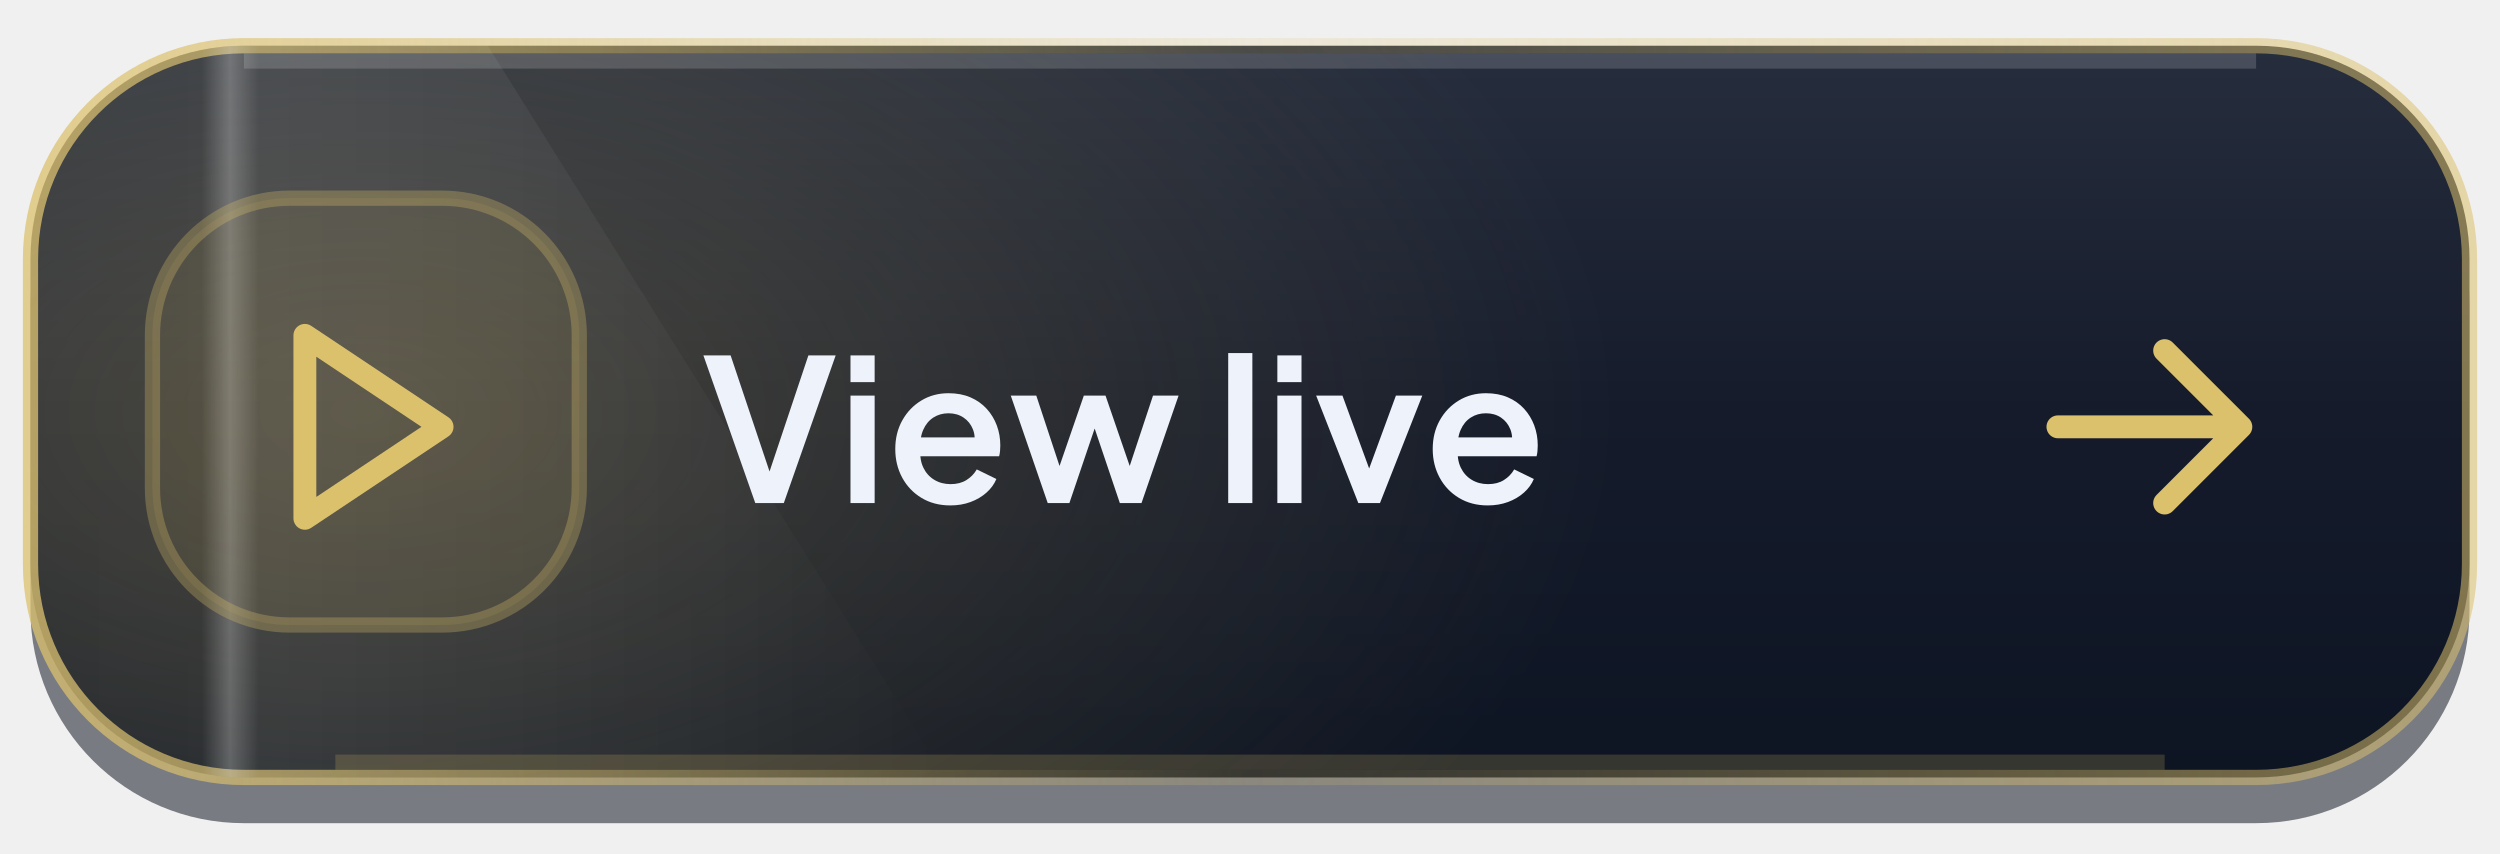
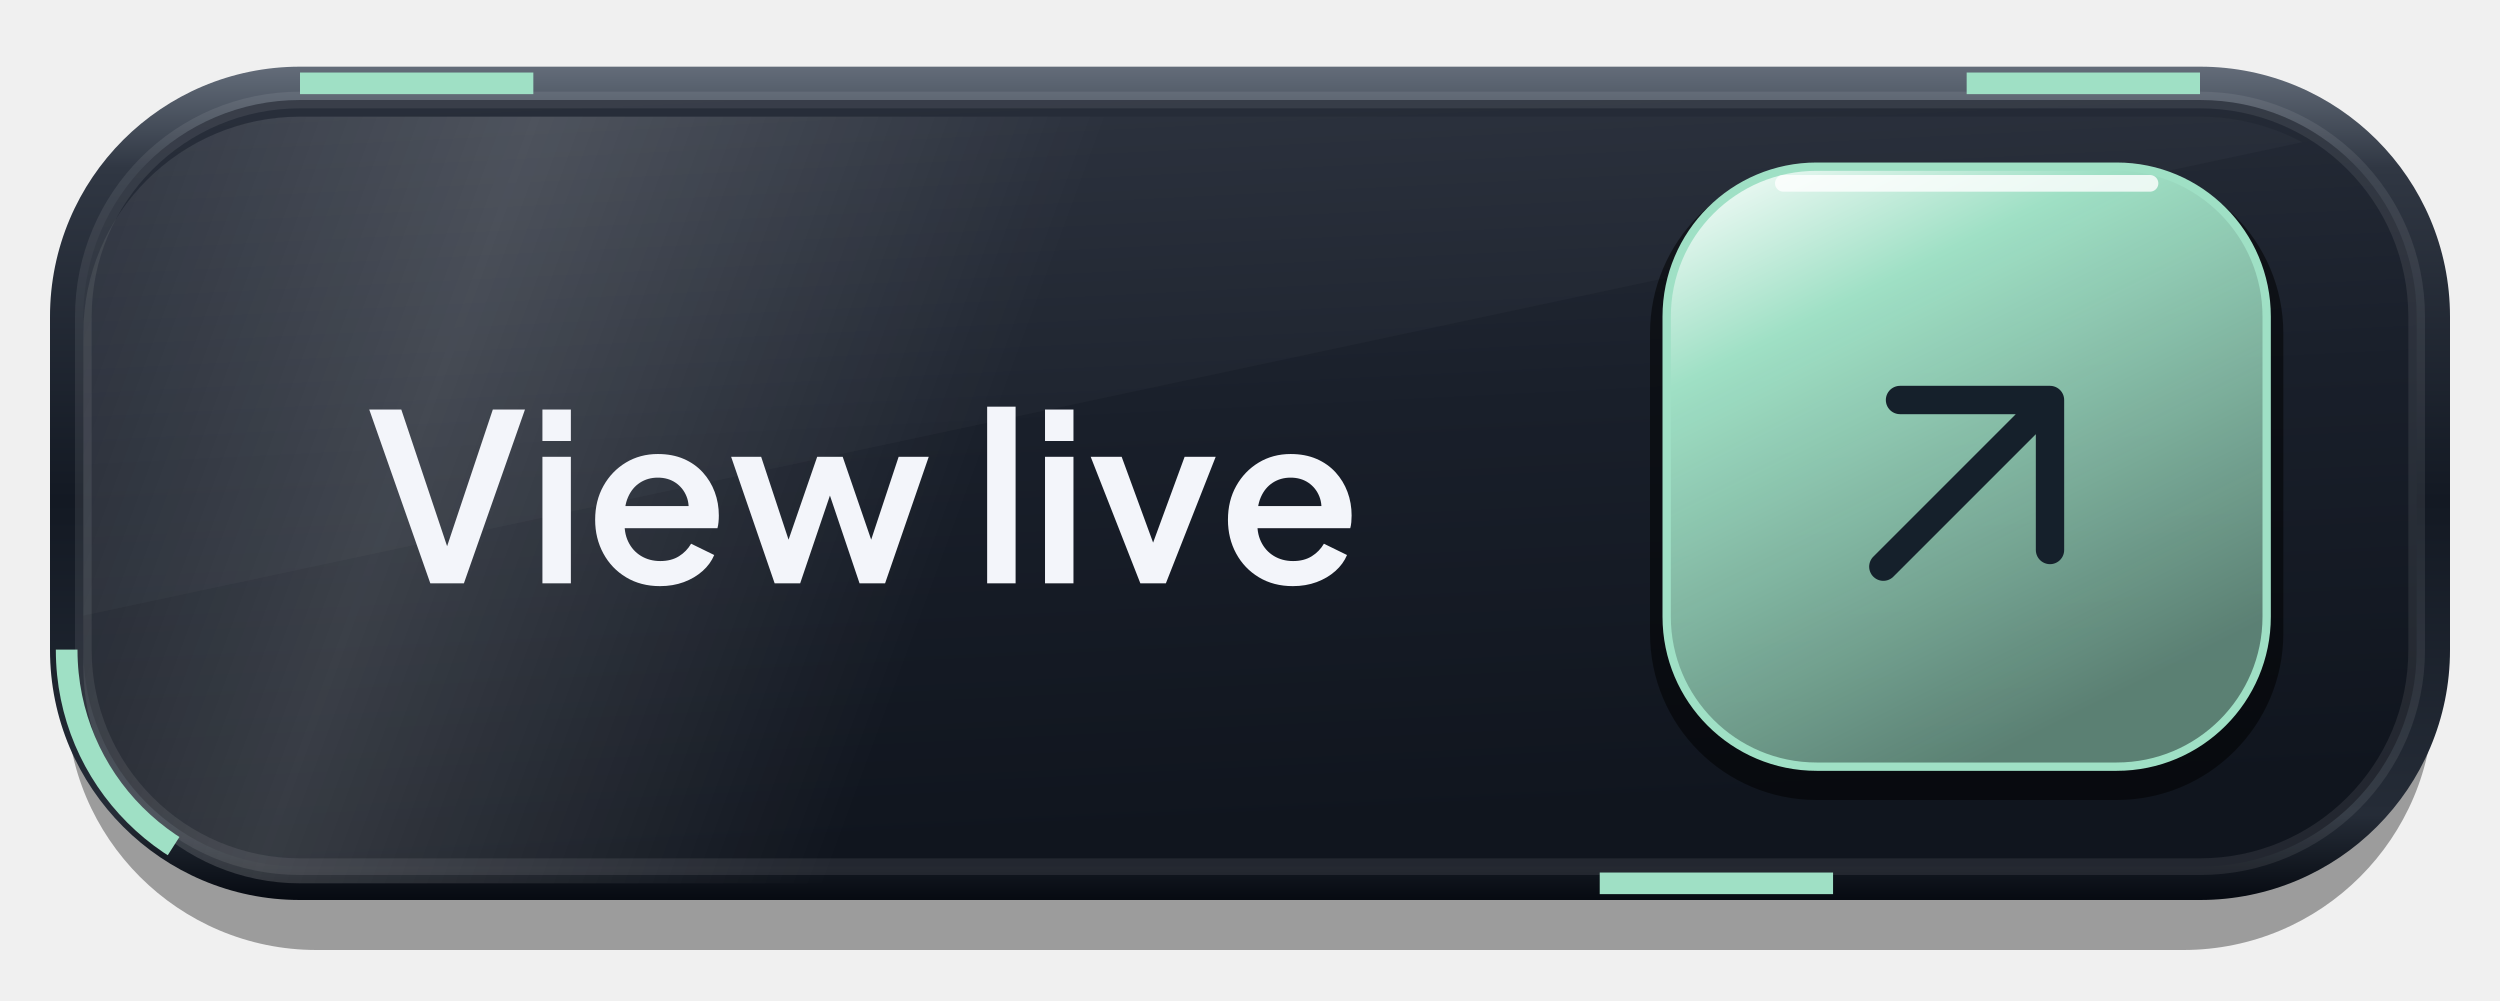
- <svg xmlns="http://www.w3.org/2000/svg" width="164" height="56" viewBox="0 0 164 56" role="img">
+ <svg xmlns="http://www.w3.org/2000/svg" width="150" height="60" viewBox="0 0 150 60" role="img" aria-label="View live">
  <defs>
-     <linearGradient id="surface" x1="0" y1="0" x2="0" y2="1">
-       <stop stop-color="#262D3D" />
-       <stop offset=".5" stop-color="#151B2B" />
-       <stop offset="1" stop-color="#0D1422" />
+     <linearGradient id="metal" x2="0" y2="1">
+       <stop stop-color="#626B78" />
+       <stop offset=".12" stop-color="#303743" />
+       <stop offset=".52" stop-color="#131923" />
+       <stop offset=".9" stop-color="#252C37" />
+       <stop offset="1" stop-color="#070B12" />
    </linearGradient>
-     <linearGradient id="edge">
-       <stop stop-color="#DCC16D" stop-opacity=".75" />
-       <stop offset=".5" stop-color="#DCC16D" stop-opacity=".18" />
-       <stop offset="1" stop-color="#DCC16D" stop-opacity=".55" />
+     <linearGradient id="face" x2=".15" y2="1">
+       <stop stop-color="#292F3B" />
+       <stop offset=".48" stop-color="#191F2A" />
+       <stop offset="1" stop-color="#10151E" />
    </linearGradient>
-     <radialGradient id="light">
-       <stop stop-color="#DCC16D" stop-opacity=".24" />
-       <stop offset="1" stop-color="#DCC16D" stop-opacity="0" />
-     </radialGradient>
+     <linearGradient id="jewel" x2=".5" y2="1">
+       <stop stop-color="#FFFFFF" />
+       <stop offset=".3" stop-color="#9FE0C5" />
+       <stop offset="1" stop-color="#9FE0C5" stop-opacity=".55" />
+     </linearGradient>
    <linearGradient id="sweep">
      <stop stop-color="white" stop-opacity="0" />
-       <stop offset=".48" stop-color="white" stop-opacity=".03" />
-       <stop offset=".5" stop-color="white" stop-opacity=".28" />
-       <stop offset=".52" stop-color="white" stop-opacity=".08" />
+       <stop offset=".5" stop-color="white" stop-opacity=".16" />
      <stop offset="1" stop-color="white" stop-opacity="0" />
    </linearGradient>
-     <clipPath id="clip">
-       <rect x="2" y="3" width="160" height="48" rx="14" />
+     <linearGradient id="rail">
+       <stop stop-color="#9FE0C5" stop-opacity="0" />
+       <stop offset=".5" stop-color="#9FE0C5" />
+       <stop offset="1" stop-color="#9FE0C5" stop-opacity="0" />
+     </linearGradient>
+     <clipPath id="body">
+       <rect x="5" y="7" width="140" height="46" rx="13" />
+     </clipPath>
+     <clipPath id="arrowClip">
+       <rect x="105" y="18" width="24" height="24" rx="5" />
    </clipPath>
  </defs>
-   <style>@keyframes sweep{0%,12%{transform:translateX(-100px)}65%,100%{transform:translateX(264px)}}@keyframes halo{0%,100%{opacity:.45}40%{opacity:1}}@keyframes arrow{0%,35%,100%{transform:translateX(0);opacity:.7}50%{transform:translateX(3px);opacity:1}}.sweep{animation:sweep 7.2s cubic-bezier(.22,.61,.36,1) infinite}.halo{animation:halo 7.2s ease-in-out infinite}.arrow{animation:arrow 7.2s ease-in-out infinite}@media(prefers-reduced-motion:reduce){*{animation:none!important}}</style>
-   <rect x="2" y="6" width="160" height="48" rx="14" fill="#020714" fill-opacity=".5" />
-   <rect x="2" y="3" width="160" height="48" rx="14" fill="url(#surface)" stroke="url(#edge)" />
-   <g clip-path="url(#clip)">
-     <ellipse class="halo" cx="24" cy="27" rx="82" ry="48" fill="url(#light)" />
-     <g class="sweep">
-       <path d="M-32 3h64l30 48H-2z" fill="url(#sweep)" />
+   <style>
+  @keyframes polish{0%,12%{transform:translateX(-100px)}52%,100%{transform:translateX(250px)}}
+  @keyframes perimeter{0%{stroke-dashoffset:0;opacity:0}15%{opacity:.9}65%{opacity:.9}85%,100%{stroke-dashoffset:-100;opacity:0}}
+  @keyframes depart{0%,48%,100%{transform:translate(0,0);opacity:1}61%{transform:translate(19px,-19px);opacity:0}62%{transform:translate(-19px,19px);opacity:0}76%{transform:translate(0,0);opacity:1}}
+  @keyframes rail{0%,35%,100%{opacity:.3}55%,70%{opacity:1}}
+  .polish{animation:polish 7s cubic-bezier(.4,0,.2,1) infinite}
+  .perimeter{animation:perimeter 7s ease-in-out infinite}
+  .arrow{animation:depart 7s cubic-bezier(.22,1,.36,1) infinite}
+  .rail{animation:rail 7s ease-in-out infinite}
+  @media(prefers-reduced-motion:reduce){*{animation:none!important}.polish,.perimeter{opacity:0}}
+ </style>
+   <rect x="4" y="9" width="142" height="48" rx="15" fill="#000" fill-opacity=".35" />
+   <rect x="3" y="4" width="144" height="50" rx="15" fill="url(#metal)" />
+   <rect x="5" y="6" width="140" height="46" rx="13" fill="url(#face)" stroke="#FFFFFF" stroke-opacity=".08" />
+   <g clip-path="url(#body)">
+     <path d="M0 6H150L0 38Z" fill="white" fill-opacity=".025" />
+     <rect class="polish" x="0" y="-40" width="65" height="160" fill="url(#sweep)" transform="rotate(20)" />
+   </g>
+   <rect class="perimeter" x="4" y="5" width="142" height="48" rx="14" pathLength="100" fill="none" stroke="#9FE0C5" stroke-width="1.3" stroke-dasharray="14 86" />
+   <path class="rail" d="M22 52H128" stroke="url(#rail)" stroke-width="1.3" />
+   <g aria-label="View live">
+     <path d="M25.819 35.0 22.154 24.57H24.077L27.017 33.341H26.636L29.57 24.57H31.499L27.834 35.0ZM32.545 35.0V27.409H34.252V35.0ZM32.545 26.46V24.57H34.252V26.46ZM39.6 35.168Q38.445 35.168 37.567 34.639Q36.689 34.111 36.2 33.206Q35.709 32.301 35.709 31.185Q35.709 30.042 36.207 29.154Q36.705 28.266 37.555 27.753Q38.404 27.241 39.47 27.241Q40.343 27.241 41.02 27.533Q41.696 27.825 42.166 28.34Q42.636 28.856 42.883 29.519Q43.13 30.182 43.13 30.933Q43.13 31.125 43.111 31.327Q43.093 31.528 43.047 31.692H37.09V30.363H42.078L41.267 30.975Q41.402 30.31 41.193 29.788Q40.984 29.267 40.533 28.962Q40.083 28.658 39.47 28.658Q38.866 28.658 38.398 28.961Q37.93 29.264 37.682 29.831Q37.433 30.399 37.486 31.199Q37.424 31.938 37.69 32.493Q37.955 33.049 38.46 33.356Q38.965 33.663 39.617 33.663Q40.277 33.663 40.736 33.376Q41.196 33.089 41.467 32.623L42.853 33.301Q42.629 33.84 42.154 34.262Q41.679 34.685 41.029 34.927Q40.378 35.168 39.6 35.168ZM46.479 35.0 43.868 27.409H45.67L47.623 33.318L46.993 33.309L49.03 27.409H50.562L52.59 33.309L51.96 33.318L53.918 27.409H55.724L53.105 35.0H51.573L49.514 28.898H50.079L48.01 35.0ZM59.229 35.0V24.402H60.936V35.0ZM62.701 35.0V27.409H64.408V35.0ZM62.701 26.46V24.57H64.408V26.46ZM68.421 35.0 65.442 27.409H67.3L69.528 33.49H68.844L71.077 27.409H72.941L69.952 35.0ZM77.568 35.168Q76.413 35.168 75.535 34.639Q74.657 34.111 74.167 33.206Q73.677 32.301 73.677 31.185Q73.677 30.042 74.175 29.154Q74.673 28.266 75.523 27.753Q76.372 27.241 77.438 27.241Q78.311 27.241 78.988 27.533Q79.664 27.825 80.134 28.34Q80.604 28.856 80.851 29.519Q81.097 30.182 81.097 30.933Q81.097 31.125 81.079 31.327Q81.061 31.528 81.015 31.692H75.058V30.363H80.046L79.236 30.975Q79.37 30.31 79.161 29.788Q78.952 29.267 78.501 28.962Q78.051 28.658 77.438 28.658Q76.834 28.658 76.366 28.961Q75.898 29.264 75.65 29.831Q75.401 30.399 75.454 31.199Q75.392 31.938 75.658 32.493Q75.923 33.049 76.428 33.356Q76.932 33.663 77.585 33.663Q78.245 33.663 78.704 33.376Q79.164 33.089 79.435 32.623L80.821 33.301Q80.597 33.84 80.122 34.262Q79.647 34.685 78.997 34.927Q78.346 35.168 77.568 35.168Z" fill="#F3F5FA" />
+   </g>
+   <rect x="99" y="10" width="38" height="38" rx="10" fill="#000" fill-opacity=".5" />
+   <rect x="100" y="10" width="36" height="36" rx="9" fill="url(#jewel)" stroke="#9FE0C5" stroke-width=".5" />
+   <path d="M107 11h22" stroke="white" stroke-opacity=".8" stroke-linecap="round" />
+   <g clip-path="url(#arrowClip)">
+     <g transform="translate(118,29)">
+       <g class="arrow">
+         <path d="M-5 5 5-5M-4-5h9v9" fill="none" stroke="#15202B" stroke-width="1.7" stroke-linecap="round" stroke-linejoin="round" />
+       </g>
    </g>
-     <path d="M16 4H148" stroke="white" stroke-opacity=".16" />
-     <path d="M22 50H142" stroke="#DCC16D" stroke-opacity=".2" />
  </g>
-   <rect x="10" y="13" width="28" height="28" rx="9" fill="#DCC16D" fill-opacity=".1" stroke="#DCC16D" stroke-opacity=".3" />
-   <path d="M20 22l9 6-9 6z" fill="none" stroke="#DCC16D" stroke-width="1.5" stroke-linejoin="round" stroke-linecap="round" />
-   <g aria-label="View live">
-     <path d="M49.546 33.0 46.143 23.315H47.929L50.659 31.459H50.305L53.03 23.315H54.82L51.418 33.0ZM55.792 33.0V25.951H57.377V33.0ZM55.792 25.07V23.315H57.377V25.07ZM62.343 33.156Q61.27 33.156 60.455 32.665Q59.64 32.175 59.185 31.334Q58.73 30.494 58.73 29.457Q58.73 28.396 59.193 27.572Q59.655 26.747 60.444 26.271Q61.233 25.795 62.222 25.795Q63.033 25.795 63.661 26.066Q64.289 26.337 64.726 26.816Q65.162 27.295 65.391 27.91Q65.62 28.526 65.62 29.224Q65.62 29.402 65.603 29.589Q65.586 29.776 65.544 29.929H60.012V28.694H64.644L63.891 29.262Q64.016 28.645 63.822 28.161Q63.628 27.677 63.21 27.394Q62.791 27.111 62.222 27.111Q61.662 27.111 61.227 27.392Q60.792 27.673 60.562 28.201Q60.331 28.728 60.38 29.471Q60.323 30.156 60.569 30.672Q60.815 31.188 61.284 31.473Q61.753 31.759 62.359 31.759Q62.971 31.759 63.398 31.492Q63.825 31.226 64.076 30.793L65.363 31.422Q65.155 31.923 64.714 32.315Q64.273 32.708 63.669 32.932Q63.066 33.156 62.343 33.156ZM68.73 33.0 66.306 25.951H67.98L69.793 31.438L69.208 31.43L71.1 25.951H72.522L74.405 31.43L73.82 31.438L75.638 25.951H77.315L74.883 33.0H73.461L71.548 27.334H72.073L70.152 33.0ZM80.57 33.0V23.159H82.155V33.0ZM83.794 33.0V25.951H85.379V33.0ZM83.794 25.07V23.315H85.379V25.07ZM89.105 33.0 86.339 25.951H88.065L90.133 31.598H89.498L91.572 25.951H93.302L90.527 33.0ZM97.599 33.156Q96.526 33.156 95.711 32.665Q94.896 32.175 94.441 31.334Q93.986 30.494 93.986 29.457Q93.986 28.396 94.449 27.572Q94.911 26.747 95.7 26.271Q96.489 25.795 97.478 25.795Q98.289 25.795 98.917 26.066Q99.545 26.337 99.982 26.816Q100.418 27.295 100.647 27.91Q100.876 28.526 100.876 29.224Q100.876 29.402 100.859 29.589Q100.842 29.776 100.8 29.929H95.268V28.694H99.9L99.147 29.262Q99.272 28.645 99.078 28.161Q98.884 27.677 98.466 27.394Q98.047 27.111 97.478 27.111Q96.918 27.111 96.483 27.392Q96.048 27.673 95.818 28.201Q95.587 28.728 95.636 29.471Q95.579 30.156 95.825 30.672Q96.071 31.188 96.54 31.473Q97.009 31.759 97.615 31.759Q98.228 31.759 98.654 31.492Q99.081 31.226 99.332 30.793L100.62 31.422Q100.412 31.923 99.97 32.315Q99.529 32.708 98.925 32.932Q98.322 33.156 97.599 33.156Z" fill="#EDF2FB" />
-   </g>
-   <path class="arrow" d="M135 28h12m-5-5 5 5-5 5" fill="none" stroke="#DCC16D" stroke-width="1.5" stroke-linecap="round" stroke-linejoin="round" />
</svg>
